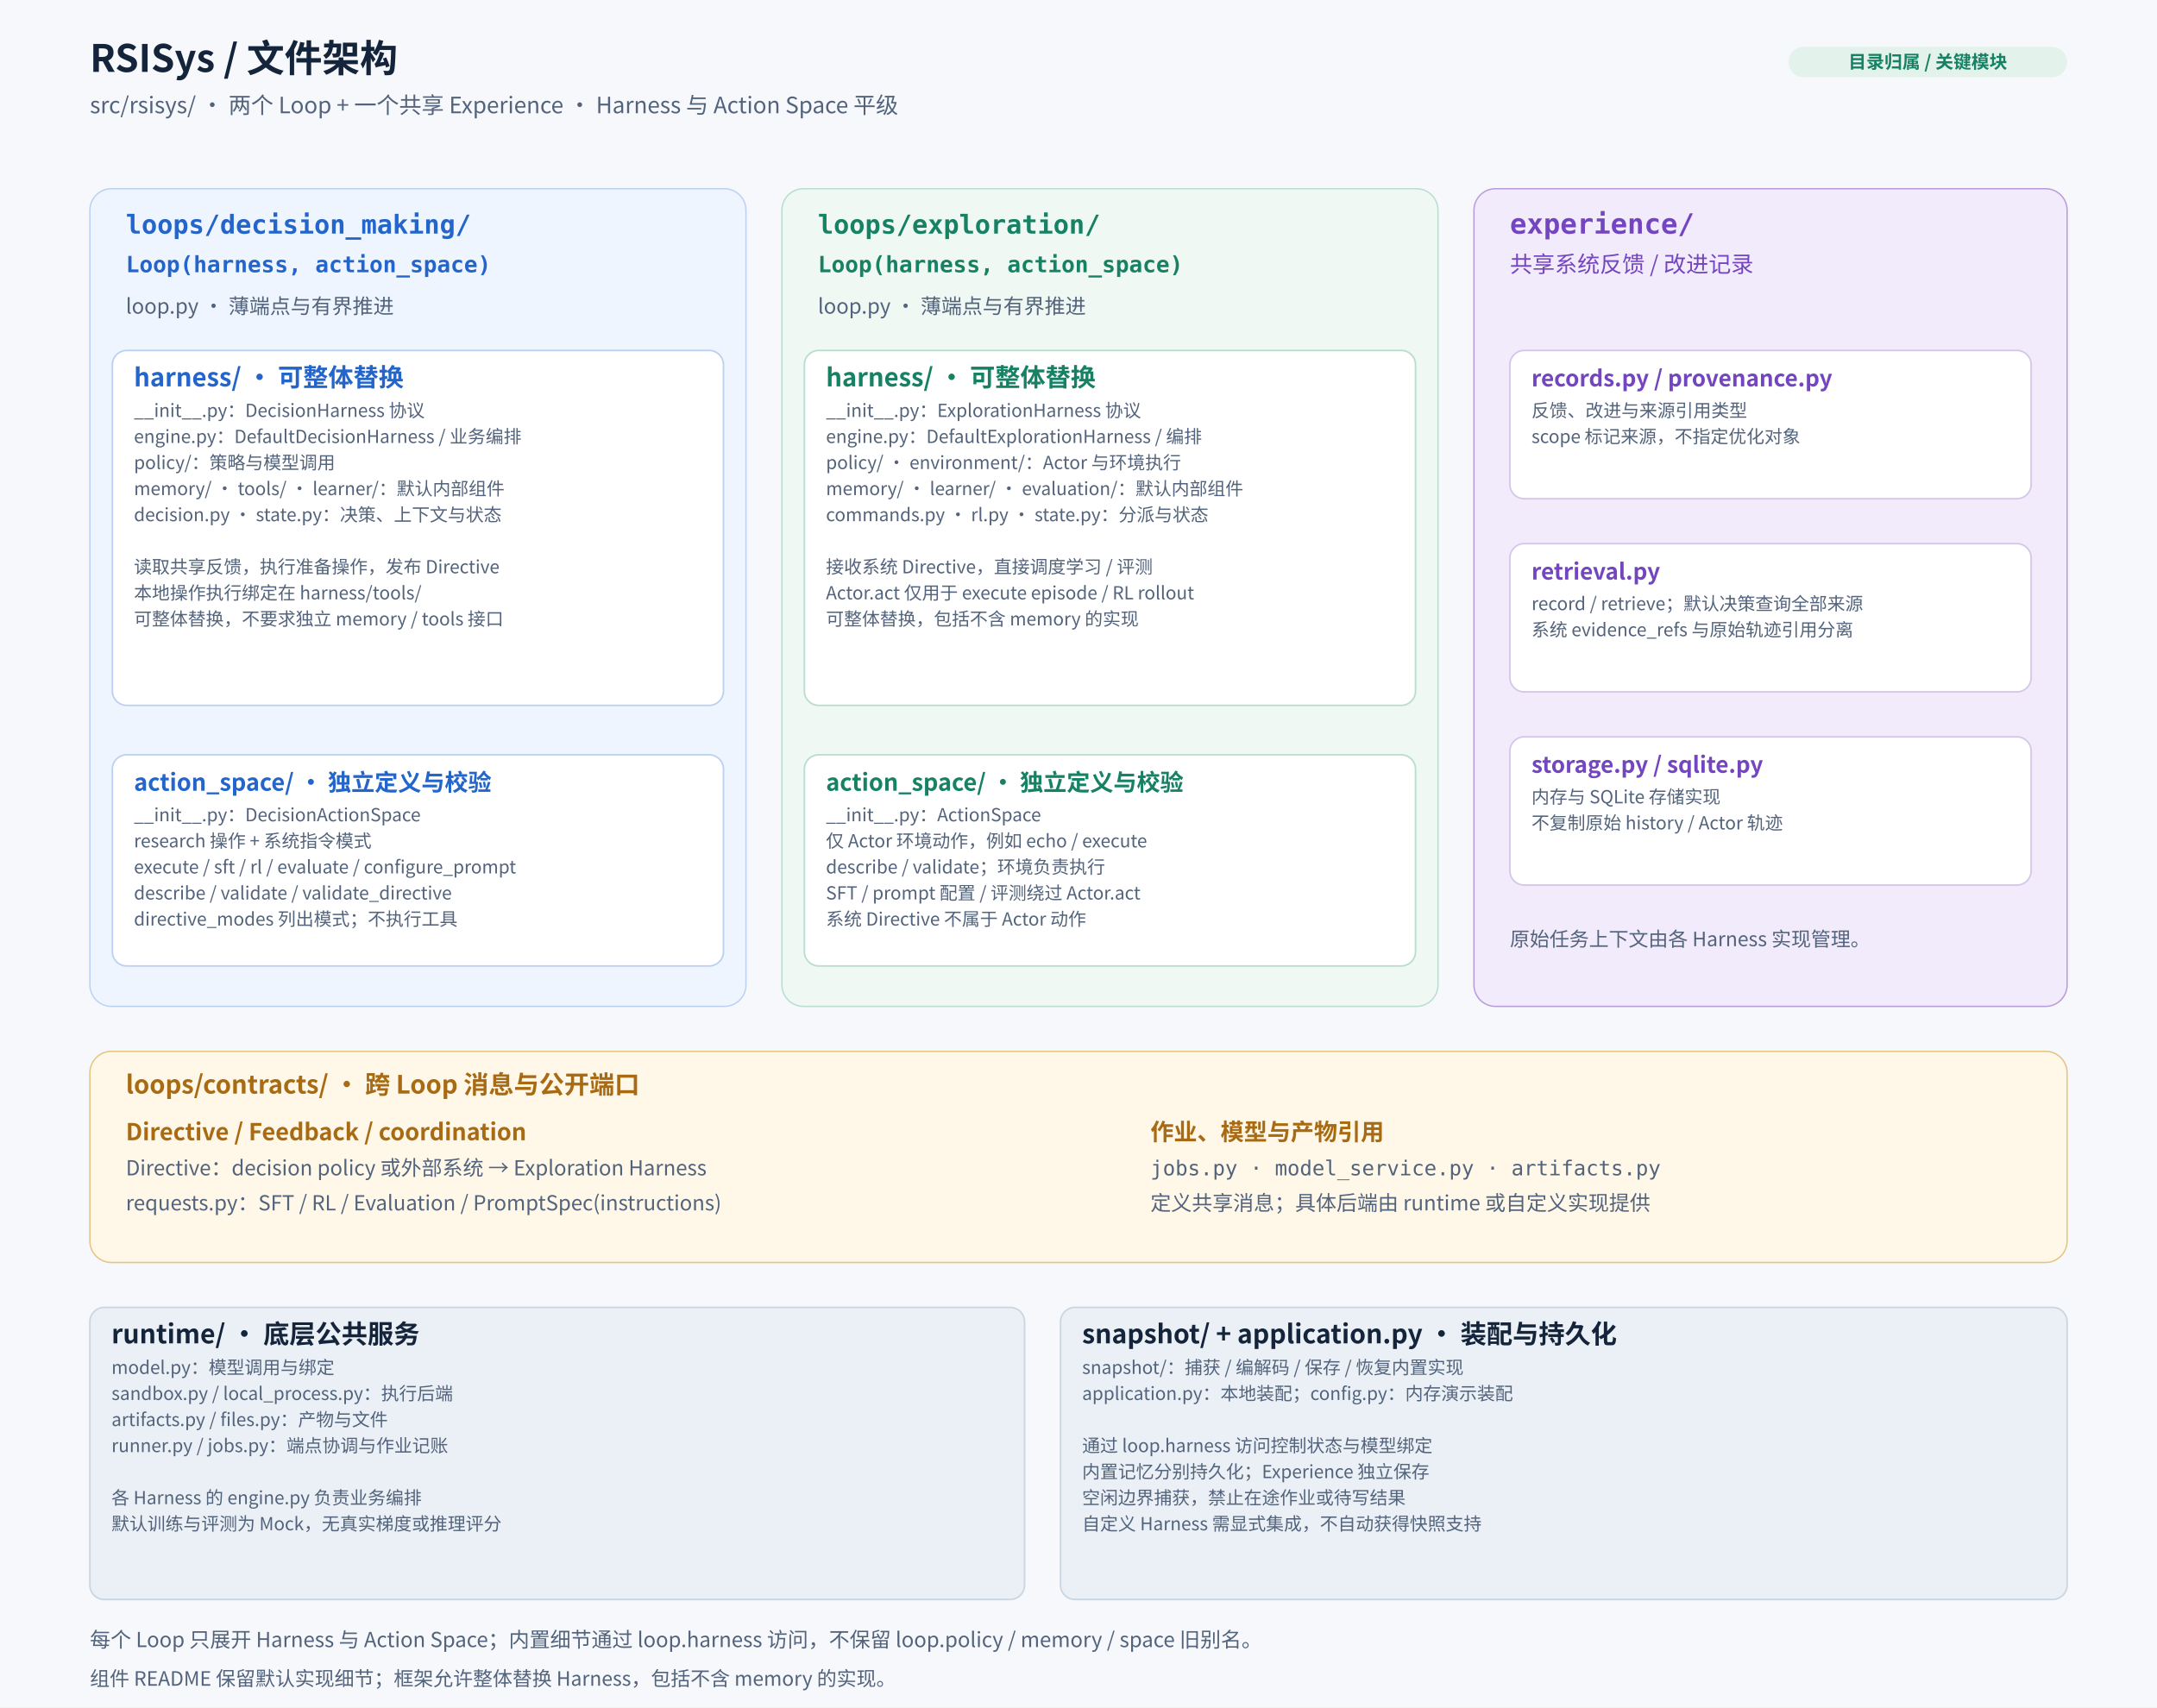
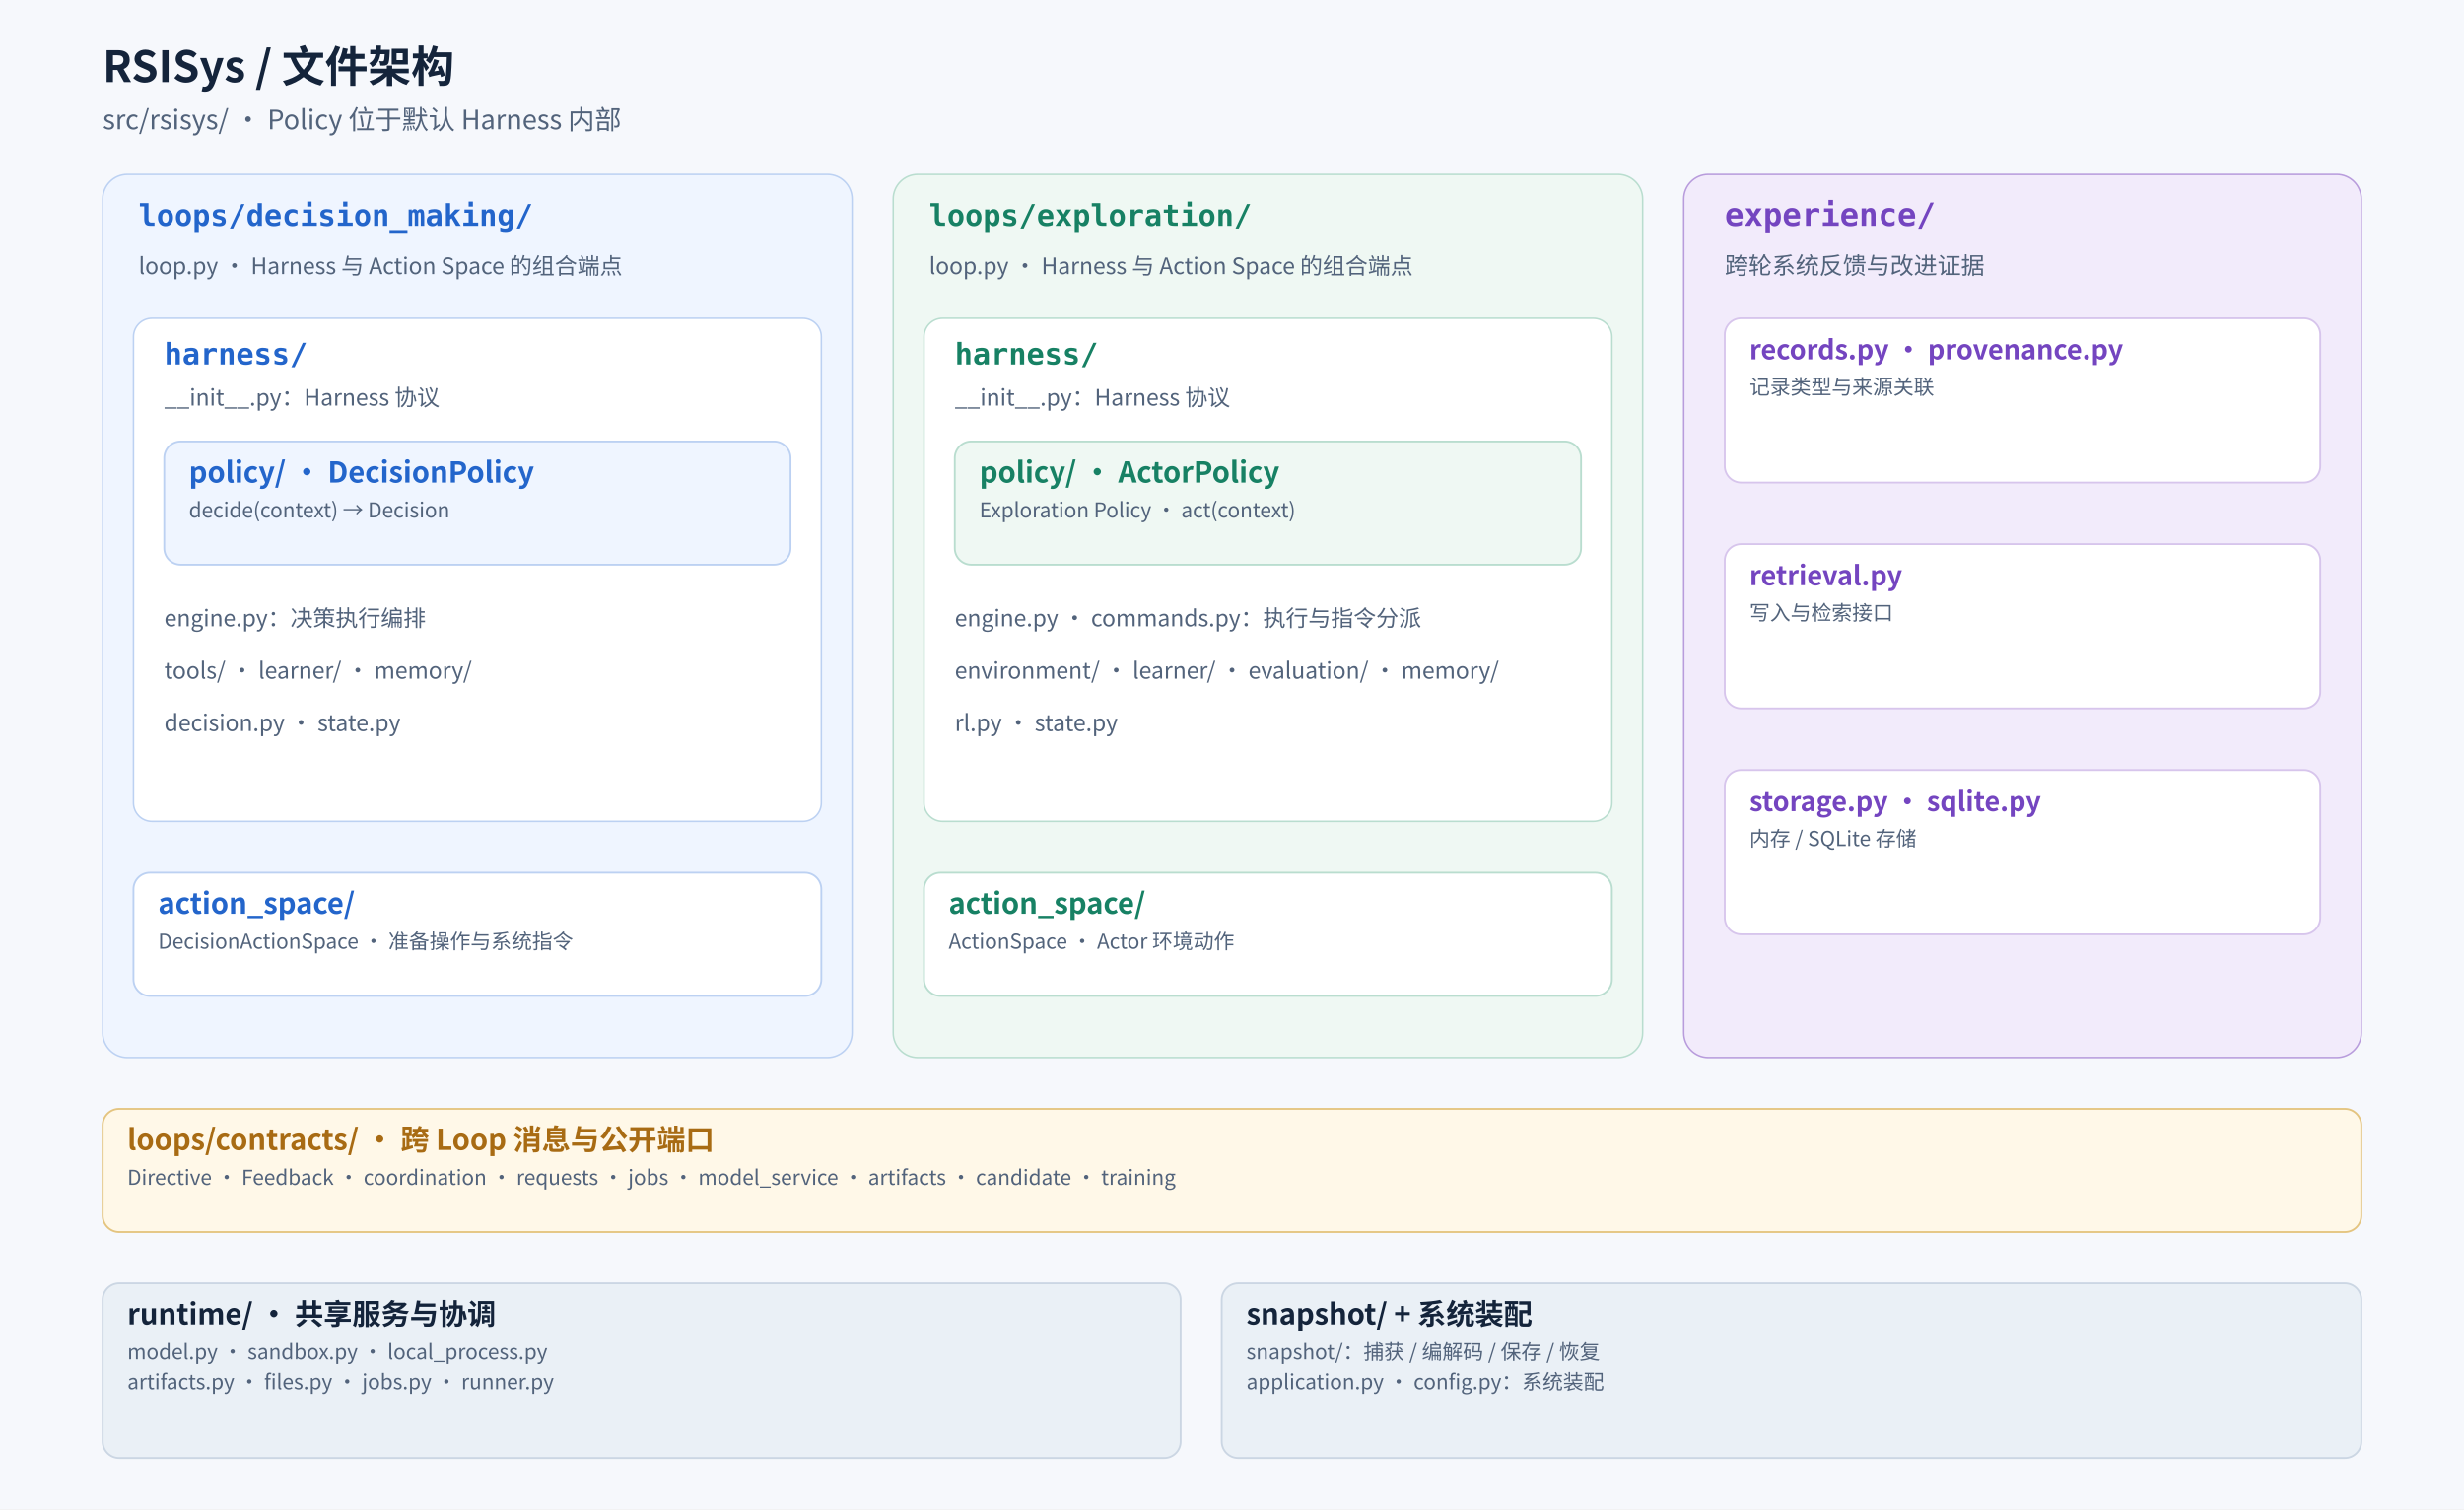
- <svg xmlns="http://www.w3.org/2000/svg" width="2400" height="1900" viewBox="0 0 2400 1900" role="img" aria-labelledby="title desc">
+ <svg xmlns="http://www.w3.org/2000/svg" width="2400" height="1470" viewBox="0 0 2400 1470" role="img" aria-labelledby="title desc">
  <defs>
    <marker id="arrow-gray" markerWidth="10" markerHeight="10" refX="8.7" refY="5" orient="auto" markerUnits="userSpaceOnUse">
      <path d="M 0 0 L 10 5 L 0 10 Z" fill="#8493A8" />
    </marker>
    <marker id="arrow-blue" markerWidth="10" markerHeight="10" refX="8.7" refY="5" orient="auto" markerUnits="userSpaceOnUse">
      <path d="M 0 0 L 10 5 L 0 10 Z" fill="#2365CB" />
    </marker>
    <marker id="arrow-green" markerWidth="10" markerHeight="10" refX="8.7" refY="5" orient="auto" markerUnits="userSpaceOnUse">
      <path d="M 0 0 L 10 5 L 0 10 Z" fill="#178164" />
    </marker>
    <marker id="arrow-purple" markerWidth="10" markerHeight="10" refX="8.7" refY="5" orient="auto" markerUnits="userSpaceOnUse">
      <path d="M 0 0 L 10 5 L 0 10 Z" fill="#7445C0" />
    </marker>
    <marker id="arrow-amber" markerWidth="10" markerHeight="10" refX="8.7" refY="5" orient="auto" markerUnits="userSpaceOnUse">
      <path d="M 0 0 L 10 5 L 0 10 Z" fill="#A86B13" />
    </marker>
  </defs>
-   <rect width="2400" height="1900" fill="#F6F8FC" />
+   <rect width="2400" height="1470" fill="#F6F8FC" />
  <text x="100" y="80" font-family="'PingFang SC', 'Noto Sans CJK SC', 'Microsoft YaHei', sans-serif" font-size="42" font-weight="750" fill="#14243B" text-anchor="start">RSISys / 文件架构</text>
-   <text x="100" y="126" font-family="'PingFang SC', 'Noto Sans CJK SC', 'Microsoft YaHei', sans-serif" font-size="25" font-weight="400" fill="#52637B" text-anchor="start">src/rsisys/ · 两个 Loop + 一个共享 Experience · Harness 与 Action Space 平级</text>
-   <rect x="1990" y="52" width="310" height="34" rx="17" fill="#E3F3EC" stroke="none" stroke-width="0" />
-   <text x="2145.0" y="76" font-family="'PingFang SC', 'Noto Sans CJK SC', 'Microsoft YaHei', sans-serif" font-size="20" font-weight="600" fill="#178164" text-anchor="middle">目录归属 / 关键模块</text>
+   <text x="100" y="126" font-family="'PingFang SC', 'Noto Sans CJK SC', 'Microsoft YaHei', sans-serif" font-size="26" font-weight="400" fill="#52637B" text-anchor="start">src/rsisys/ · Policy 位于默认 Harness 内部</text>
  <g id="decision-dir">
-     <rect x="100" y="210" width="730" height="910" rx="24" fill="#EFF5FF" stroke="#BCD1F2" stroke-width="1.5" />
-     <text x="140" y="260" font-family="'SFMono-Regular', 'Menlo', 'Consolas', 'PingFang SC', monospace" font-size="29" font-weight="700" fill="#2365CB" text-anchor="start">loops/decision_making/</text>
-     <text x="140" y="303" font-family="'SFMono-Regular', 'Menlo', 'Consolas', 'PingFang SC', monospace" font-size="25" font-weight="650" fill="#2365CB" text-anchor="start">Loop(harness, action_space)</text>
-     <text x="140" y="349" font-family="'PingFang SC', 'Noto Sans CJK SC', 'Microsoft YaHei', sans-serif" font-size="23" font-weight="400" fill="#52637B" text-anchor="start">loop.py  ·  薄端点与有界推进</text>
-     <g id="decision-dir-harness">
-       <rect x="125" y="390" width="680" height="395" rx="16" fill="#FFFFFF" stroke="#BCD1F2" stroke-width="1.8" />
-       <text x="149" y="430" font-family="'PingFang SC', 'Noto Sans CJK SC', 'Microsoft YaHei', sans-serif" font-size="28" font-weight="650" fill="#2365CB" text-anchor="start">harness/  ·  可整体替换</text>
-       <text x="149" y="464" font-family="'PingFang SC', 'Noto Sans CJK SC', 'Microsoft YaHei', sans-serif" font-size="20" font-weight="400" fill="#52637B" text-anchor="start">__init__.py：DecisionHarness 协议</text>
-       <text x="149" y="493" font-family="'PingFang SC', 'Noto Sans CJK SC', 'Microsoft YaHei', sans-serif" font-size="20" font-weight="400" fill="#52637B" text-anchor="start">engine.py：DefaultDecisionHarness / 业务编排</text>
-       <text x="149" y="522" font-family="'PingFang SC', 'Noto Sans CJK SC', 'Microsoft YaHei', sans-serif" font-size="20" font-weight="400" fill="#52637B" text-anchor="start">policy/：策略与模型调用</text>
-       <text x="149" y="551" font-family="'PingFang SC', 'Noto Sans CJK SC', 'Microsoft YaHei', sans-serif" font-size="20" font-weight="400" fill="#52637B" text-anchor="start">memory/ · tools/ · learner/：默认内部组件</text>
-       <text x="149" y="580" font-family="'PingFang SC', 'Noto Sans CJK SC', 'Microsoft YaHei', sans-serif" font-size="20" font-weight="400" fill="#52637B" text-anchor="start">decision.py · state.py：决策、上下文与状态</text>
-       <text x="149" y="638" font-family="'PingFang SC', 'Noto Sans CJK SC', 'Microsoft YaHei', sans-serif" font-size="20" font-weight="400" fill="#52637B" text-anchor="start">读取共享反馈，执行准备操作，发布 Directive</text>
-       <text x="149" y="667" font-family="'PingFang SC', 'Noto Sans CJK SC', 'Microsoft YaHei', sans-serif" font-size="20" font-weight="400" fill="#52637B" text-anchor="start">本地操作执行绑定在 harness/tools/</text>
-       <text x="149" y="696" font-family="'PingFang SC', 'Noto Sans CJK SC', 'Microsoft YaHei', sans-serif" font-size="20" font-weight="400" fill="#52637B" text-anchor="start">可整体替换，不要求独立 memory / tools 接口</text>
+     <rect x="100" y="170" width="730" height="860" rx="24" fill="#EFF5FF" stroke="#BCD1F2" stroke-width="1.5" />
+     <text x="135" y="220" font-family="'SFMono-Regular', 'Menlo', 'Consolas', 'PingFang SC', monospace" font-size="29" font-weight="700" fill="#2365CB" text-anchor="start">loops/decision_making/</text>
+     <text x="135" y="267" font-family="'PingFang SC', 'Noto Sans CJK SC', 'Microsoft YaHei', sans-serif" font-size="22" font-weight="400" fill="#52637B" text-anchor="start">loop.py  ·  Harness 与 Action Space 的组合端点</text>
+     <rect x="130" y="310" width="670" height="490" rx="18" fill="#FFFFFF" stroke="#BCD1F2" stroke-width="1.5" />
+     <text x="160" y="355" font-family="'SFMono-Regular', 'Menlo', 'Consolas', 'PingFang SC', monospace" font-size="29" font-weight="650" fill="#2365CB" text-anchor="start">harness/</text>
+     <text x="160" y="395" font-family="'PingFang SC', 'Noto Sans CJK SC', 'Microsoft YaHei', sans-serif" font-size="22" font-weight="400" fill="#52637B" text-anchor="start">__init__.py：Harness 协议</text>
+     <g id="decision-dir-policy">
+       <rect x="160" y="430" width="610" height="120" rx="16" fill="#EFF5FF" stroke="#BCD1F2" stroke-width="1.8" />
+       <text x="184" y="470" font-family="'PingFang SC', 'Noto Sans CJK SC', 'Microsoft YaHei', sans-serif" font-size="28" font-weight="650" fill="#2365CB" text-anchor="start">policy/  ·  DecisionPolicy</text>
+       <text x="184" y="504" font-family="'PingFang SC', 'Noto Sans CJK SC', 'Microsoft YaHei', sans-serif" font-size="20" font-weight="400" fill="#52637B" text-anchor="start">decide(context) → Decision</text>
    </g>
+     <text x="160" y="610" font-family="'PingFang SC', 'Noto Sans CJK SC', 'Microsoft YaHei', sans-serif" font-size="22" font-weight="400" fill="#52637B" text-anchor="start">engine.py：决策执行编排</text>
+     <text x="160" y="661" font-family="'PingFang SC', 'Noto Sans CJK SC', 'Microsoft YaHei', sans-serif" font-size="22" font-weight="400" fill="#52637B" text-anchor="start">tools/ · learner/ · memory/</text>
+     <text x="160" y="712" font-family="'PingFang SC', 'Noto Sans CJK SC', 'Microsoft YaHei', sans-serif" font-size="22" font-weight="400" fill="#52637B" text-anchor="start">decision.py · state.py</text>
    <g id="decision-dir-action-space">
-       <rect x="125" y="840" width="680" height="235" rx="16" fill="#FFFFFF" stroke="#BCD1F2" stroke-width="1.8" />
-       <text x="149" y="880" font-family="'PingFang SC', 'Noto Sans CJK SC', 'Microsoft YaHei', sans-serif" font-size="26" font-weight="650" fill="#2365CB" text-anchor="start">action_space/  ·  独立定义与校验</text>
-       <text x="149" y="914" font-family="'PingFang SC', 'Noto Sans CJK SC', 'Microsoft YaHei', sans-serif" font-size="20" font-weight="400" fill="#52637B" text-anchor="start">__init__.py：DecisionActionSpace</text>
-       <text x="149" y="943" font-family="'PingFang SC', 'Noto Sans CJK SC', 'Microsoft YaHei', sans-serif" font-size="20" font-weight="400" fill="#52637B" text-anchor="start">research 操作 + 系统指令模式</text>
-       <text x="149" y="972" font-family="'PingFang SC', 'Noto Sans CJK SC', 'Microsoft YaHei', sans-serif" font-size="20" font-weight="400" fill="#52637B" text-anchor="start">execute / sft / rl / evaluate / configure_prompt</text>
-       <text x="149" y="1001" font-family="'PingFang SC', 'Noto Sans CJK SC', 'Microsoft YaHei', sans-serif" font-size="20" font-weight="400" fill="#52637B" text-anchor="start">describe / validate / validate_directive</text>
-       <text x="149" y="1030" font-family="'PingFang SC', 'Noto Sans CJK SC', 'Microsoft YaHei', sans-serif" font-size="20" font-weight="400" fill="#52637B" text-anchor="start">directive_modes 列出模式；不执行工具</text>
+       <rect x="130" y="850" width="670" height="120" rx="16" fill="#FFFFFF" stroke="#BCD1F2" stroke-width="1.8" />
+       <text x="154" y="890" font-family="'PingFang SC', 'Noto Sans CJK SC', 'Microsoft YaHei', sans-serif" font-size="28" font-weight="650" fill="#2365CB" text-anchor="start">action_space/</text>
+       <text x="154" y="924" font-family="'PingFang SC', 'Noto Sans CJK SC', 'Microsoft YaHei', sans-serif" font-size="20" font-weight="400" fill="#52637B" text-anchor="start">DecisionActionSpace · 准备操作与系统指令</text>
    </g>
  </g>
  <g id="exploration-dir">
-     <rect x="870" y="210" width="730" height="910" rx="24" fill="#EFF8F3" stroke="#B9DDCF" stroke-width="1.5" />
-     <text x="910" y="260" font-family="'SFMono-Regular', 'Menlo', 'Consolas', 'PingFang SC', monospace" font-size="29" font-weight="700" fill="#178164" text-anchor="start">loops/exploration/</text>
-     <text x="910" y="303" font-family="'SFMono-Regular', 'Menlo', 'Consolas', 'PingFang SC', monospace" font-size="25" font-weight="650" fill="#178164" text-anchor="start">Loop(harness, action_space)</text>
-     <text x="910" y="349" font-family="'PingFang SC', 'Noto Sans CJK SC', 'Microsoft YaHei', sans-serif" font-size="23" font-weight="400" fill="#52637B" text-anchor="start">loop.py  ·  薄端点与有界推进</text>
-     <g id="exploration-dir-harness">
-       <rect x="895" y="390" width="680" height="395" rx="16" fill="#FFFFFF" stroke="#B9DDCF" stroke-width="1.8" />
-       <text x="919" y="430" font-family="'PingFang SC', 'Noto Sans CJK SC', 'Microsoft YaHei', sans-serif" font-size="28" font-weight="650" fill="#178164" text-anchor="start">harness/  ·  可整体替换</text>
-       <text x="919" y="464" font-family="'PingFang SC', 'Noto Sans CJK SC', 'Microsoft YaHei', sans-serif" font-size="20" font-weight="400" fill="#52637B" text-anchor="start">__init__.py：ExplorationHarness 协议</text>
-       <text x="919" y="493" font-family="'PingFang SC', 'Noto Sans CJK SC', 'Microsoft YaHei', sans-serif" font-size="20" font-weight="400" fill="#52637B" text-anchor="start">engine.py：DefaultExplorationHarness / 编排</text>
-       <text x="919" y="522" font-family="'PingFang SC', 'Noto Sans CJK SC', 'Microsoft YaHei', sans-serif" font-size="20" font-weight="400" fill="#52637B" text-anchor="start">policy/ · environment/：Actor 与环境执行</text>
-       <text x="919" y="551" font-family="'PingFang SC', 'Noto Sans CJK SC', 'Microsoft YaHei', sans-serif" font-size="20" font-weight="400" fill="#52637B" text-anchor="start">memory/ · learner/ · evaluation/：默认内部组件</text>
-       <text x="919" y="580" font-family="'PingFang SC', 'Noto Sans CJK SC', 'Microsoft YaHei', sans-serif" font-size="20" font-weight="400" fill="#52637B" text-anchor="start">commands.py · rl.py · state.py：分派与状态</text>
-       <text x="919" y="638" font-family="'PingFang SC', 'Noto Sans CJK SC', 'Microsoft YaHei', sans-serif" font-size="20" font-weight="400" fill="#52637B" text-anchor="start">接收系统 Directive，直接调度学习 / 评测</text>
-       <text x="919" y="667" font-family="'PingFang SC', 'Noto Sans CJK SC', 'Microsoft YaHei', sans-serif" font-size="20" font-weight="400" fill="#52637B" text-anchor="start">Actor.act 仅用于 execute episode / RL rollout</text>
-       <text x="919" y="696" font-family="'PingFang SC', 'Noto Sans CJK SC', 'Microsoft YaHei', sans-serif" font-size="20" font-weight="400" fill="#52637B" text-anchor="start">可整体替换，包括不含 memory 的实现</text>
+     <rect x="870" y="170" width="730" height="860" rx="24" fill="#EFF8F3" stroke="#B9DDCF" stroke-width="1.5" />
+     <text x="905" y="220" font-family="'SFMono-Regular', 'Menlo', 'Consolas', 'PingFang SC', monospace" font-size="29" font-weight="700" fill="#178164" text-anchor="start">loops/exploration/</text>
+     <text x="905" y="267" font-family="'PingFang SC', 'Noto Sans CJK SC', 'Microsoft YaHei', sans-serif" font-size="22" font-weight="400" fill="#52637B" text-anchor="start">loop.py  ·  Harness 与 Action Space 的组合端点</text>
+     <rect x="900" y="310" width="670" height="490" rx="18" fill="#FFFFFF" stroke="#B9DDCF" stroke-width="1.5" />
+     <text x="930" y="355" font-family="'SFMono-Regular', 'Menlo', 'Consolas', 'PingFang SC', monospace" font-size="29" font-weight="650" fill="#178164" text-anchor="start">harness/</text>
+     <text x="930" y="395" font-family="'PingFang SC', 'Noto Sans CJK SC', 'Microsoft YaHei', sans-serif" font-size="22" font-weight="400" fill="#52637B" text-anchor="start">__init__.py：Harness 协议</text>
+     <g id="exploration-dir-policy">
+       <rect x="930" y="430" width="610" height="120" rx="16" fill="#EFF8F3" stroke="#B9DDCF" stroke-width="1.8" />
+       <text x="954" y="470" font-family="'PingFang SC', 'Noto Sans CJK SC', 'Microsoft YaHei', sans-serif" font-size="28" font-weight="650" fill="#178164" text-anchor="start">policy/  ·  ActorPolicy</text>
+       <text x="954" y="504" font-family="'PingFang SC', 'Noto Sans CJK SC', 'Microsoft YaHei', sans-serif" font-size="20" font-weight="400" fill="#52637B" text-anchor="start">Exploration Policy · act(context)</text>
    </g>
+     <text x="930" y="610" font-family="'PingFang SC', 'Noto Sans CJK SC', 'Microsoft YaHei', sans-serif" font-size="22" font-weight="400" fill="#52637B" text-anchor="start">engine.py · commands.py：执行与指令分派</text>
+     <text x="930" y="661" font-family="'PingFang SC', 'Noto Sans CJK SC', 'Microsoft YaHei', sans-serif" font-size="22" font-weight="400" fill="#52637B" text-anchor="start">environment/ · learner/ · evaluation/ · memory/</text>
+     <text x="930" y="712" font-family="'PingFang SC', 'Noto Sans CJK SC', 'Microsoft YaHei', sans-serif" font-size="22" font-weight="400" fill="#52637B" text-anchor="start">rl.py · state.py</text>
    <g id="exploration-dir-action-space">
-       <rect x="895" y="840" width="680" height="235" rx="16" fill="#FFFFFF" stroke="#B9DDCF" stroke-width="1.8" />
-       <text x="919" y="880" font-family="'PingFang SC', 'Noto Sans CJK SC', 'Microsoft YaHei', sans-serif" font-size="26" font-weight="650" fill="#178164" text-anchor="start">action_space/  ·  独立定义与校验</text>
-       <text x="919" y="914" font-family="'PingFang SC', 'Noto Sans CJK SC', 'Microsoft YaHei', sans-serif" font-size="20" font-weight="400" fill="#52637B" text-anchor="start">__init__.py：ActionSpace</text>
-       <text x="919" y="943" font-family="'PingFang SC', 'Noto Sans CJK SC', 'Microsoft YaHei', sans-serif" font-size="20" font-weight="400" fill="#52637B" text-anchor="start">仅 Actor 环境动作，例如 echo / execute</text>
-       <text x="919" y="972" font-family="'PingFang SC', 'Noto Sans CJK SC', 'Microsoft YaHei', sans-serif" font-size="20" font-weight="400" fill="#52637B" text-anchor="start">describe / validate；环境负责执行</text>
-       <text x="919" y="1001" font-family="'PingFang SC', 'Noto Sans CJK SC', 'Microsoft YaHei', sans-serif" font-size="20" font-weight="400" fill="#52637B" text-anchor="start">SFT / prompt 配置 / 评测绕过 Actor.act</text>
-       <text x="919" y="1030" font-family="'PingFang SC', 'Noto Sans CJK SC', 'Microsoft YaHei', sans-serif" font-size="20" font-weight="400" fill="#52637B" text-anchor="start">系统 Directive 不属于 Actor 动作</text>
+       <rect x="900" y="850" width="670" height="120" rx="16" fill="#FFFFFF" stroke="#B9DDCF" stroke-width="1.8" />
+       <text x="924" y="890" font-family="'PingFang SC', 'Noto Sans CJK SC', 'Microsoft YaHei', sans-serif" font-size="28" font-weight="650" fill="#178164" text-anchor="start">action_space/</text>
+       <text x="924" y="924" font-family="'PingFang SC', 'Noto Sans CJK SC', 'Microsoft YaHei', sans-serif" font-size="20" font-weight="400" fill="#52637B" text-anchor="start">ActionSpace · Actor 环境动作</text>
    </g>
  </g>
-   <g id="experience-dir">
-     <rect x="1640" y="210" width="660" height="910" rx="24" fill="#F2EBFB" stroke="#B89CDC" stroke-width="1.5" />
-     <text x="1680" y="260" font-family="'SFMono-Regular', 'Menlo', 'Consolas', 'PingFang SC', monospace" font-size="31" font-weight="700" fill="#7445C0" text-anchor="start">experience/</text>
-     <text x="1680" y="303" font-family="'PingFang SC', 'Noto Sans CJK SC', 'Microsoft YaHei', sans-serif" font-size="25" font-weight="400" fill="#7445C0" text-anchor="start">共享系统反馈 / 改进记录</text>
-     <g id="experience-records">
-       <rect x="1680" y="390" width="580" height="165" rx="16" fill="#FFFFFF" stroke="#D7C5EC" stroke-width="1.8" />
-       <text x="1704" y="430" font-family="'PingFang SC', 'Noto Sans CJK SC', 'Microsoft YaHei', sans-serif" font-size="25" font-weight="650" fill="#7445C0" text-anchor="start">records.py / provenance.py</text>
-       <text x="1704" y="464" font-family="'PingFang SC', 'Noto Sans CJK SC', 'Microsoft YaHei', sans-serif" font-size="20" font-weight="400" fill="#52637B" text-anchor="start">反馈、改进与来源引用类型</text>
-       <text x="1704" y="493" font-family="'PingFang SC', 'Noto Sans CJK SC', 'Microsoft YaHei', sans-serif" font-size="20" font-weight="400" fill="#52637B" text-anchor="start">scope 标记来源，不指定优化对象</text>
-     </g>
-     <g id="experience-retrieval">
-       <rect x="1680" y="605" width="580" height="165" rx="16" fill="#FFFFFF" stroke="#D7C5EC" stroke-width="1.8" />
-       <text x="1704" y="645" font-family="'PingFang SC', 'Noto Sans CJK SC', 'Microsoft YaHei', sans-serif" font-size="25" font-weight="650" fill="#7445C0" text-anchor="start">retrieval.py</text>
-       <text x="1704" y="679" font-family="'PingFang SC', 'Noto Sans CJK SC', 'Microsoft YaHei', sans-serif" font-size="20" font-weight="400" fill="#52637B" text-anchor="start">record / retrieve；默认决策查询全部来源</text>
-       <text x="1704" y="708" font-family="'PingFang SC', 'Noto Sans CJK SC', 'Microsoft YaHei', sans-serif" font-size="20" font-weight="400" fill="#52637B" text-anchor="start">系统 evidence_refs 与原始轨迹引用分离</text>
-     </g>
-     <g id="experience-storage">
-       <rect x="1680" y="820" width="580" height="165" rx="16" fill="#FFFFFF" stroke="#D7C5EC" stroke-width="1.8" />
-       <text x="1704" y="860" font-family="'PingFang SC', 'Noto Sans CJK SC', 'Microsoft YaHei', sans-serif" font-size="25" font-weight="650" fill="#7445C0" text-anchor="start">storage.py / sqlite.py</text>
-       <text x="1704" y="894" font-family="'PingFang SC', 'Noto Sans CJK SC', 'Microsoft YaHei', sans-serif" font-size="20" font-weight="400" fill="#52637B" text-anchor="start">内存与 SQLite 存储实现</text>
-       <text x="1704" y="923" font-family="'PingFang SC', 'Noto Sans CJK SC', 'Microsoft YaHei', sans-serif" font-size="20" font-weight="400" fill="#52637B" text-anchor="start">不复制原始 history / Actor 轨迹</text>
-     </g>
-     <text x="1680" y="1053" font-family="'PingFang SC', 'Noto Sans CJK SC', 'Microsoft YaHei', sans-serif" font-size="22" font-weight="400" fill="#52637B" text-anchor="start">原始任务上下文由各 Harness 实现管理。</text>
+   <rect x="1640" y="170" width="660" height="860" rx="24" fill="#F2EBFB" stroke="#B89CDC" stroke-width="1.5" />
+   <text x="1680" y="220" font-family="'SFMono-Regular', 'Menlo', 'Consolas', 'PingFang SC', monospace" font-size="31" font-weight="700" fill="#7445C0" text-anchor="start">experience/</text>
+   <text x="1680" y="267" font-family="'PingFang SC', 'Noto Sans CJK SC', 'Microsoft YaHei', sans-serif" font-size="23" font-weight="400" fill="#52637B" text-anchor="start">跨轮系统反馈与改进证据</text>
+   <g id="experience-records">
+     <rect x="1680" y="310" width="580" height="160" rx="16" fill="#FFFFFF" stroke="#D7C5EC" stroke-width="1.8" />
+     <text x="1704" y="350" font-family="'PingFang SC', 'Noto Sans CJK SC', 'Microsoft YaHei', sans-serif" font-size="26" font-weight="650" fill="#7445C0" text-anchor="start">records.py · provenance.py</text>
+     <text x="1704" y="384" font-family="'PingFang SC', 'Noto Sans CJK SC', 'Microsoft YaHei', sans-serif" font-size="20" font-weight="400" fill="#52637B" text-anchor="start">记录类型与来源关联</text>
  </g>
-   <rect x="100" y="1170" width="2200" height="235" rx="24" fill="#FFF8E8" stroke="#E4C47F" stroke-width="1.5" />
-   <text x="140" y="1217" font-family="'PingFang SC', 'Noto Sans CJK SC', 'Microsoft YaHei', sans-serif" font-size="28" font-weight="700" fill="#A86B13" text-anchor="start">loops/contracts/  ·  跨 Loop 消息与公开端口</text>
-   <text x="140" y="1269" font-family="'PingFang SC', 'Noto Sans CJK SC', 'Microsoft YaHei', sans-serif" font-size="26" font-weight="700" fill="#A86B13" text-anchor="start">Directive / Feedback / coordination</text>
-   <text x="140" y="1308" font-family="'PingFang SC', 'Noto Sans CJK SC', 'Microsoft YaHei', sans-serif" font-size="23" font-weight="400" fill="#52637B" text-anchor="start">Directive：decision policy 或外部系统 → Exploration Harness</text>
-   <text x="140" y="1347" font-family="'PingFang SC', 'Noto Sans CJK SC', 'Microsoft YaHei', sans-serif" font-size="23" font-weight="400" fill="#52637B" text-anchor="start">requests.py：SFT / RL / Evaluation / PromptSpec(instructions)</text>
-   <text x="1280" y="1269" font-family="'PingFang SC', 'Noto Sans CJK SC', 'Microsoft YaHei', sans-serif" font-size="26" font-weight="700" fill="#A86B13" text-anchor="start">作业、模型与产物引用</text>
-   <text x="1280" y="1308" font-family="'SFMono-Regular', 'Menlo', 'Consolas', 'PingFang SC', monospace" font-size="23" font-weight="400" fill="#52637B" text-anchor="start">jobs.py · model_service.py · artifacts.py</text>
-   <text x="1280" y="1347" font-family="'PingFang SC', 'Noto Sans CJK SC', 'Microsoft YaHei', sans-serif" font-size="23" font-weight="400" fill="#52637B" text-anchor="start">定义共享消息；具体后端由 runtime 或自定义实现提供</text>
+   <g id="experience-retrieval">
+     <rect x="1680" y="530" width="580" height="160" rx="16" fill="#FFFFFF" stroke="#D7C5EC" stroke-width="1.8" />
+     <text x="1704" y="570" font-family="'PingFang SC', 'Noto Sans CJK SC', 'Microsoft YaHei', sans-serif" font-size="26" font-weight="650" fill="#7445C0" text-anchor="start">retrieval.py</text>
+     <text x="1704" y="604" font-family="'PingFang SC', 'Noto Sans CJK SC', 'Microsoft YaHei', sans-serif" font-size="20" font-weight="400" fill="#52637B" text-anchor="start">写入与检索接口</text>
+   </g>
+   <g id="experience-storage">
+     <rect x="1680" y="750" width="580" height="160" rx="16" fill="#FFFFFF" stroke="#D7C5EC" stroke-width="1.8" />
+     <text x="1704" y="790" font-family="'PingFang SC', 'Noto Sans CJK SC', 'Microsoft YaHei', sans-serif" font-size="26" font-weight="650" fill="#7445C0" text-anchor="start">storage.py · sqlite.py</text>
+     <text x="1704" y="824" font-family="'PingFang SC', 'Noto Sans CJK SC', 'Microsoft YaHei', sans-serif" font-size="20" font-weight="400" fill="#52637B" text-anchor="start">内存 / SQLite 存储</text>
+   </g>
+   <g id="contracts-dir">
+     <rect x="100" y="1080" width="2200" height="120" rx="16" fill="#FFF8E8" stroke="#E4C47F" stroke-width="1.8" />
+     <text x="124" y="1120" font-family="'PingFang SC', 'Noto Sans CJK SC', 'Microsoft YaHei', sans-serif" font-size="28" font-weight="650" fill="#A86B13" text-anchor="start">loops/contracts/  ·  跨 Loop 消息与公开端口</text>
+     <text x="124" y="1154" font-family="'PingFang SC', 'Noto Sans CJK SC', 'Microsoft YaHei', sans-serif" font-size="20" font-weight="400" fill="#52637B" text-anchor="start">Directive · Feedback · coordination · requests · jobs · model_service · artifacts · candidate · training</text>
+   </g>
  <g id="runtime-dir">
-     <rect x="100" y="1455" width="1040" height="325" rx="16" fill="#EAF0F6" stroke="#CBD6E3" stroke-width="1.8" />
-     <text x="124" y="1495" font-family="'PingFang SC', 'Noto Sans CJK SC', 'Microsoft YaHei', sans-serif" font-size="29" font-weight="650" fill="#14243B" text-anchor="start">runtime/  ·  底层公共服务</text>
-     <text x="124" y="1529" font-family="'PingFang SC', 'Noto Sans CJK SC', 'Microsoft YaHei', sans-serif" font-size="20" font-weight="400" fill="#52637B" text-anchor="start">model.py：模型调用与绑定</text>
-     <text x="124" y="1558" font-family="'PingFang SC', 'Noto Sans CJK SC', 'Microsoft YaHei', sans-serif" font-size="20" font-weight="400" fill="#52637B" text-anchor="start">sandbox.py / local_process.py：执行后端</text>
-     <text x="124" y="1587" font-family="'PingFang SC', 'Noto Sans CJK SC', 'Microsoft YaHei', sans-serif" font-size="20" font-weight="400" fill="#52637B" text-anchor="start">artifacts.py / files.py：产物与文件</text>
-     <text x="124" y="1616" font-family="'PingFang SC', 'Noto Sans CJK SC', 'Microsoft YaHei', sans-serif" font-size="20" font-weight="400" fill="#52637B" text-anchor="start">runner.py / jobs.py：端点协调与作业记账</text>
-     <text x="124" y="1674" font-family="'PingFang SC', 'Noto Sans CJK SC', 'Microsoft YaHei', sans-serif" font-size="20" font-weight="400" fill="#52637B" text-anchor="start">各 Harness 的 engine.py 负责业务编排</text>
-     <text x="124" y="1703" font-family="'PingFang SC', 'Noto Sans CJK SC', 'Microsoft YaHei', sans-serif" font-size="20" font-weight="400" fill="#52637B" text-anchor="start">默认训练与评测为 Mock，无真实梯度或推理评分</text>
+     <rect x="100" y="1250" width="1050" height="170" rx="16" fill="#EAF0F6" stroke="#CBD6E3" stroke-width="1.8" />
+     <text x="124" y="1290" font-family="'PingFang SC', 'Noto Sans CJK SC', 'Microsoft YaHei', sans-serif" font-size="28" font-weight="650" fill="#14243B" text-anchor="start">runtime/  ·  共享服务与协调</text>
+     <text x="124" y="1324" font-family="'PingFang SC', 'Noto Sans CJK SC', 'Microsoft YaHei', sans-serif" font-size="20" font-weight="400" fill="#52637B" text-anchor="start">model.py · sandbox.py · local_process.py</text>
+     <text x="124" y="1353" font-family="'PingFang SC', 'Noto Sans CJK SC', 'Microsoft YaHei', sans-serif" font-size="20" font-weight="400" fill="#52637B" text-anchor="start">artifacts.py · files.py · jobs.py · runner.py</text>
  </g>
  <g id="snapshot-dir">
-     <rect x="1180" y="1455" width="1120" height="325" rx="16" fill="#EAF0F6" stroke="#CBD6E3" stroke-width="1.8" />
-     <text x="1204" y="1495" font-family="'PingFang SC', 'Noto Sans CJK SC', 'Microsoft YaHei', sans-serif" font-size="29" font-weight="650" fill="#14243B" text-anchor="start">snapshot/ + application.py  ·  装配与持久化</text>
-     <text x="1204" y="1529" font-family="'PingFang SC', 'Noto Sans CJK SC', 'Microsoft YaHei', sans-serif" font-size="20" font-weight="400" fill="#52637B" text-anchor="start">snapshot/：捕获 / 编解码 / 保存 / 恢复内置实现</text>
-     <text x="1204" y="1558" font-family="'PingFang SC', 'Noto Sans CJK SC', 'Microsoft YaHei', sans-serif" font-size="20" font-weight="400" fill="#52637B" text-anchor="start">application.py：本地装配；config.py：内存演示装配</text>
-     <text x="1204" y="1616" font-family="'PingFang SC', 'Noto Sans CJK SC', 'Microsoft YaHei', sans-serif" font-size="20" font-weight="400" fill="#52637B" text-anchor="start">通过 loop.harness 访问控制状态与模型绑定</text>
-     <text x="1204" y="1645" font-family="'PingFang SC', 'Noto Sans CJK SC', 'Microsoft YaHei', sans-serif" font-size="20" font-weight="400" fill="#52637B" text-anchor="start">内置记忆分别持久化；Experience 独立保存</text>
-     <text x="1204" y="1674" font-family="'PingFang SC', 'Noto Sans CJK SC', 'Microsoft YaHei', sans-serif" font-size="20" font-weight="400" fill="#52637B" text-anchor="start">空闲边界捕获，禁止在途作业或待写结果</text>
-     <text x="1204" y="1703" font-family="'PingFang SC', 'Noto Sans CJK SC', 'Microsoft YaHei', sans-serif" font-size="20" font-weight="400" fill="#52637B" text-anchor="start">自定义 Harness 需显式集成，不自动获得快照支持</text>
+     <rect x="1190" y="1250" width="1110" height="170" rx="16" fill="#EAF0F6" stroke="#CBD6E3" stroke-width="1.8" />
+     <text x="1214" y="1290" font-family="'PingFang SC', 'Noto Sans CJK SC', 'Microsoft YaHei', sans-serif" font-size="28" font-weight="650" fill="#14243B" text-anchor="start">snapshot/ + 系统装配</text>
+     <text x="1214" y="1324" font-family="'PingFang SC', 'Noto Sans CJK SC', 'Microsoft YaHei', sans-serif" font-size="20" font-weight="400" fill="#52637B" text-anchor="start">snapshot/：捕获 / 编解码 / 保存 / 恢复</text>
+     <text x="1214" y="1353" font-family="'PingFang SC', 'Noto Sans CJK SC', 'Microsoft YaHei', sans-serif" font-size="20" font-weight="400" fill="#52637B" text-anchor="start">application.py · config.py：系统装配</text>
  </g>
-   <text x="100" y="1833" font-family="'PingFang SC', 'Noto Sans CJK SC', 'Microsoft YaHei', sans-serif" font-size="23" font-weight="400" fill="#52637B" text-anchor="start">每个 Loop 只展开 Harness 与 Action Space；内置细节通过 loop.harness 访问，不保留 loop.policy / memory / space 旧别名。</text>
-   <text x="100" y="1876" font-family="'PingFang SC', 'Noto Sans CJK SC', 'Microsoft YaHei', sans-serif" font-size="22" font-weight="400" fill="#52637B" text-anchor="start">组件 README 保留默认实现细节；框架允许整体替换 Harness，包括不含 memory 的实现。</text>
</svg>
